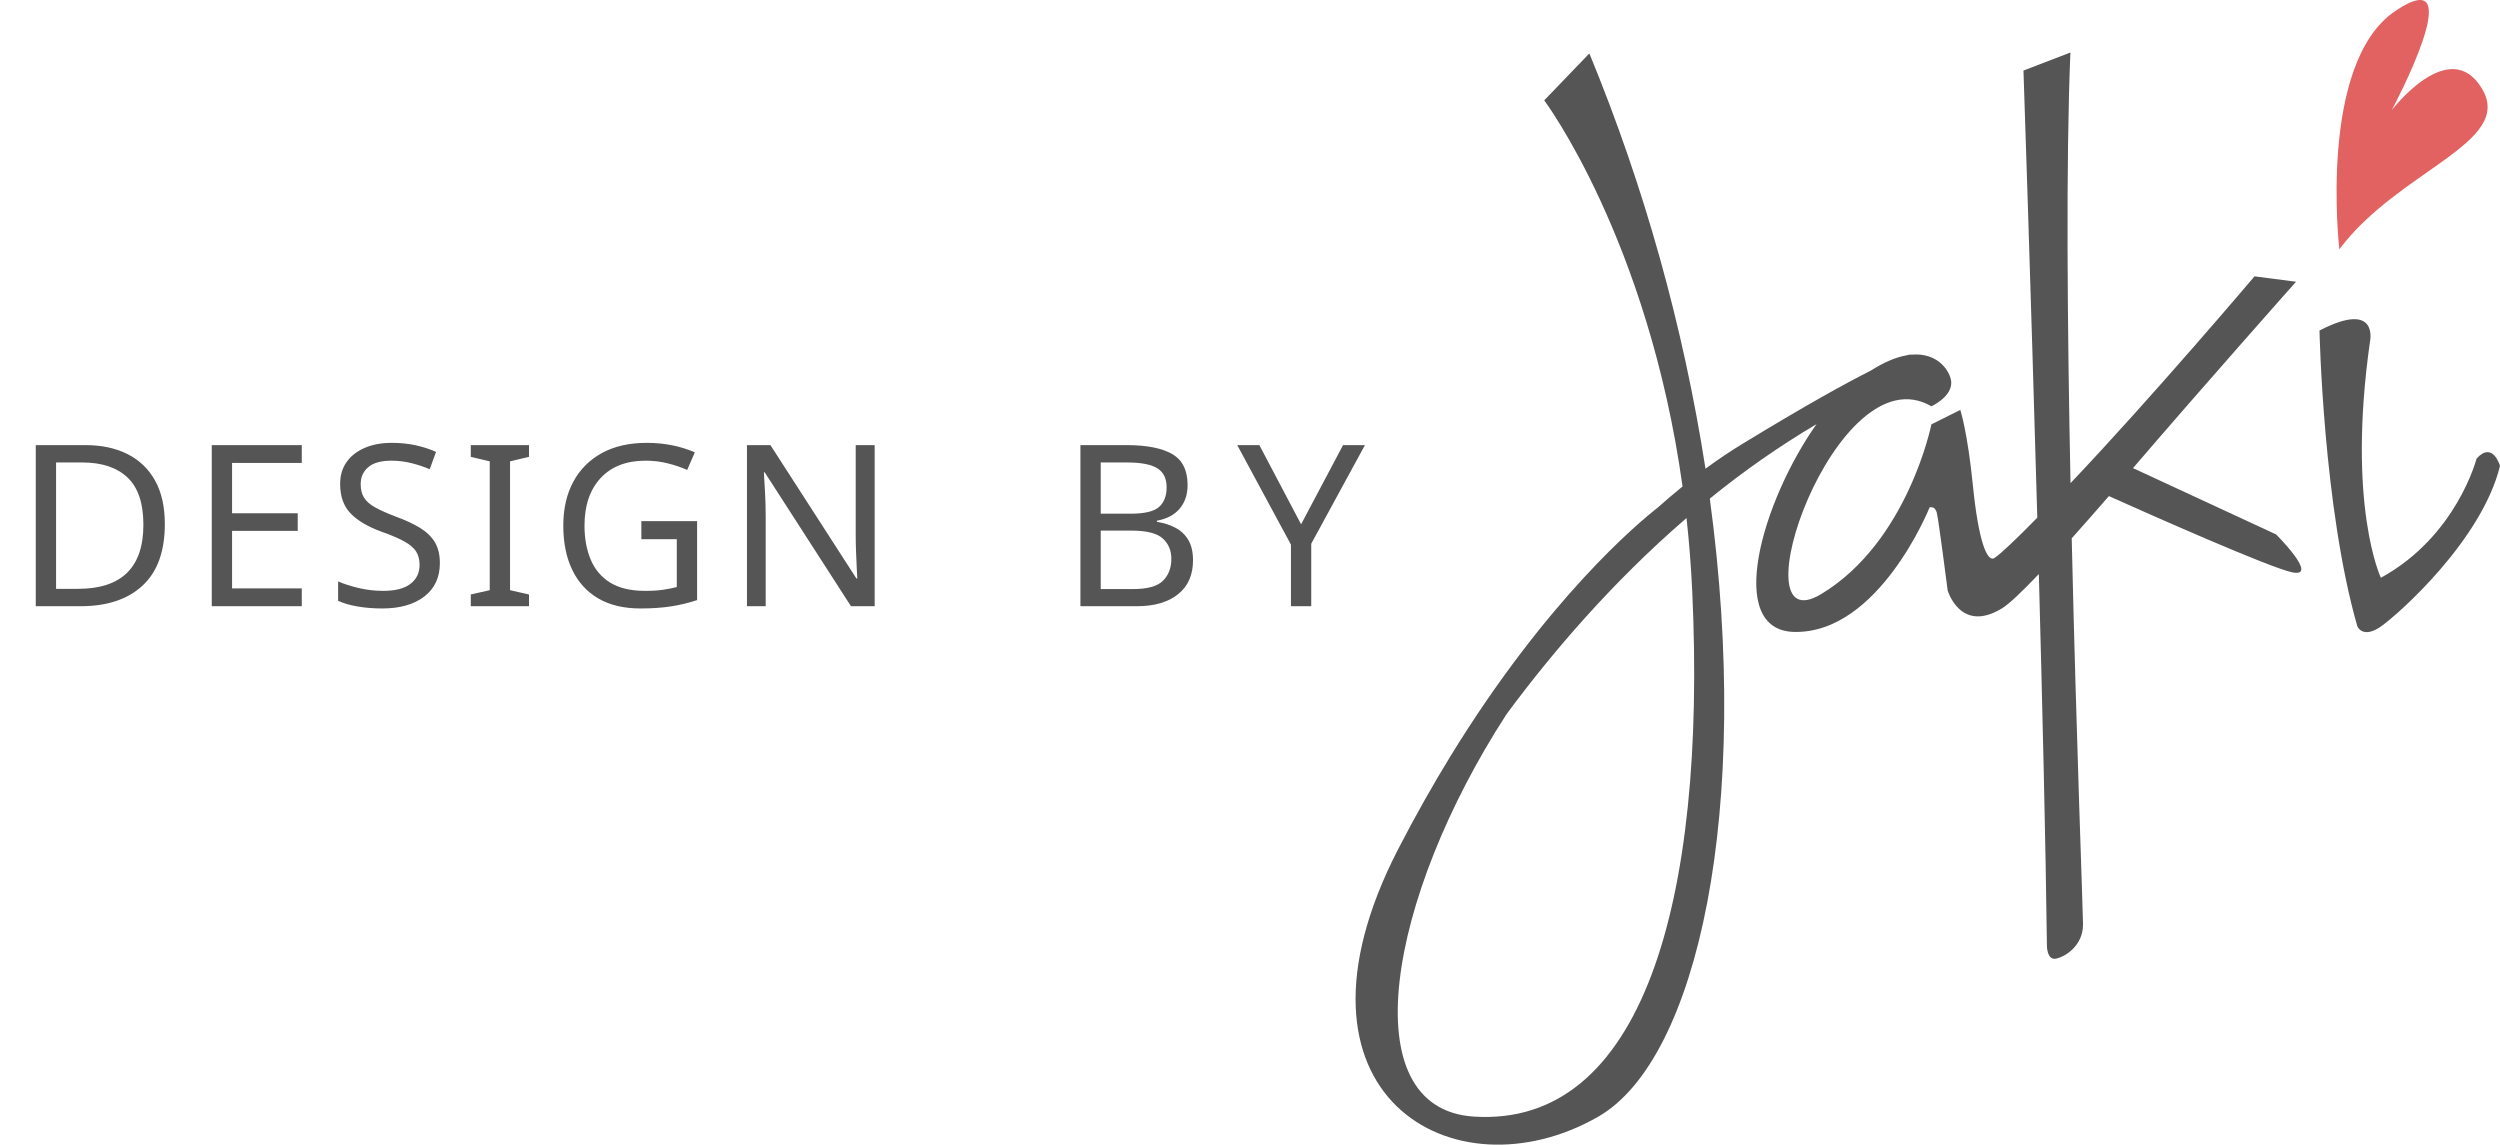
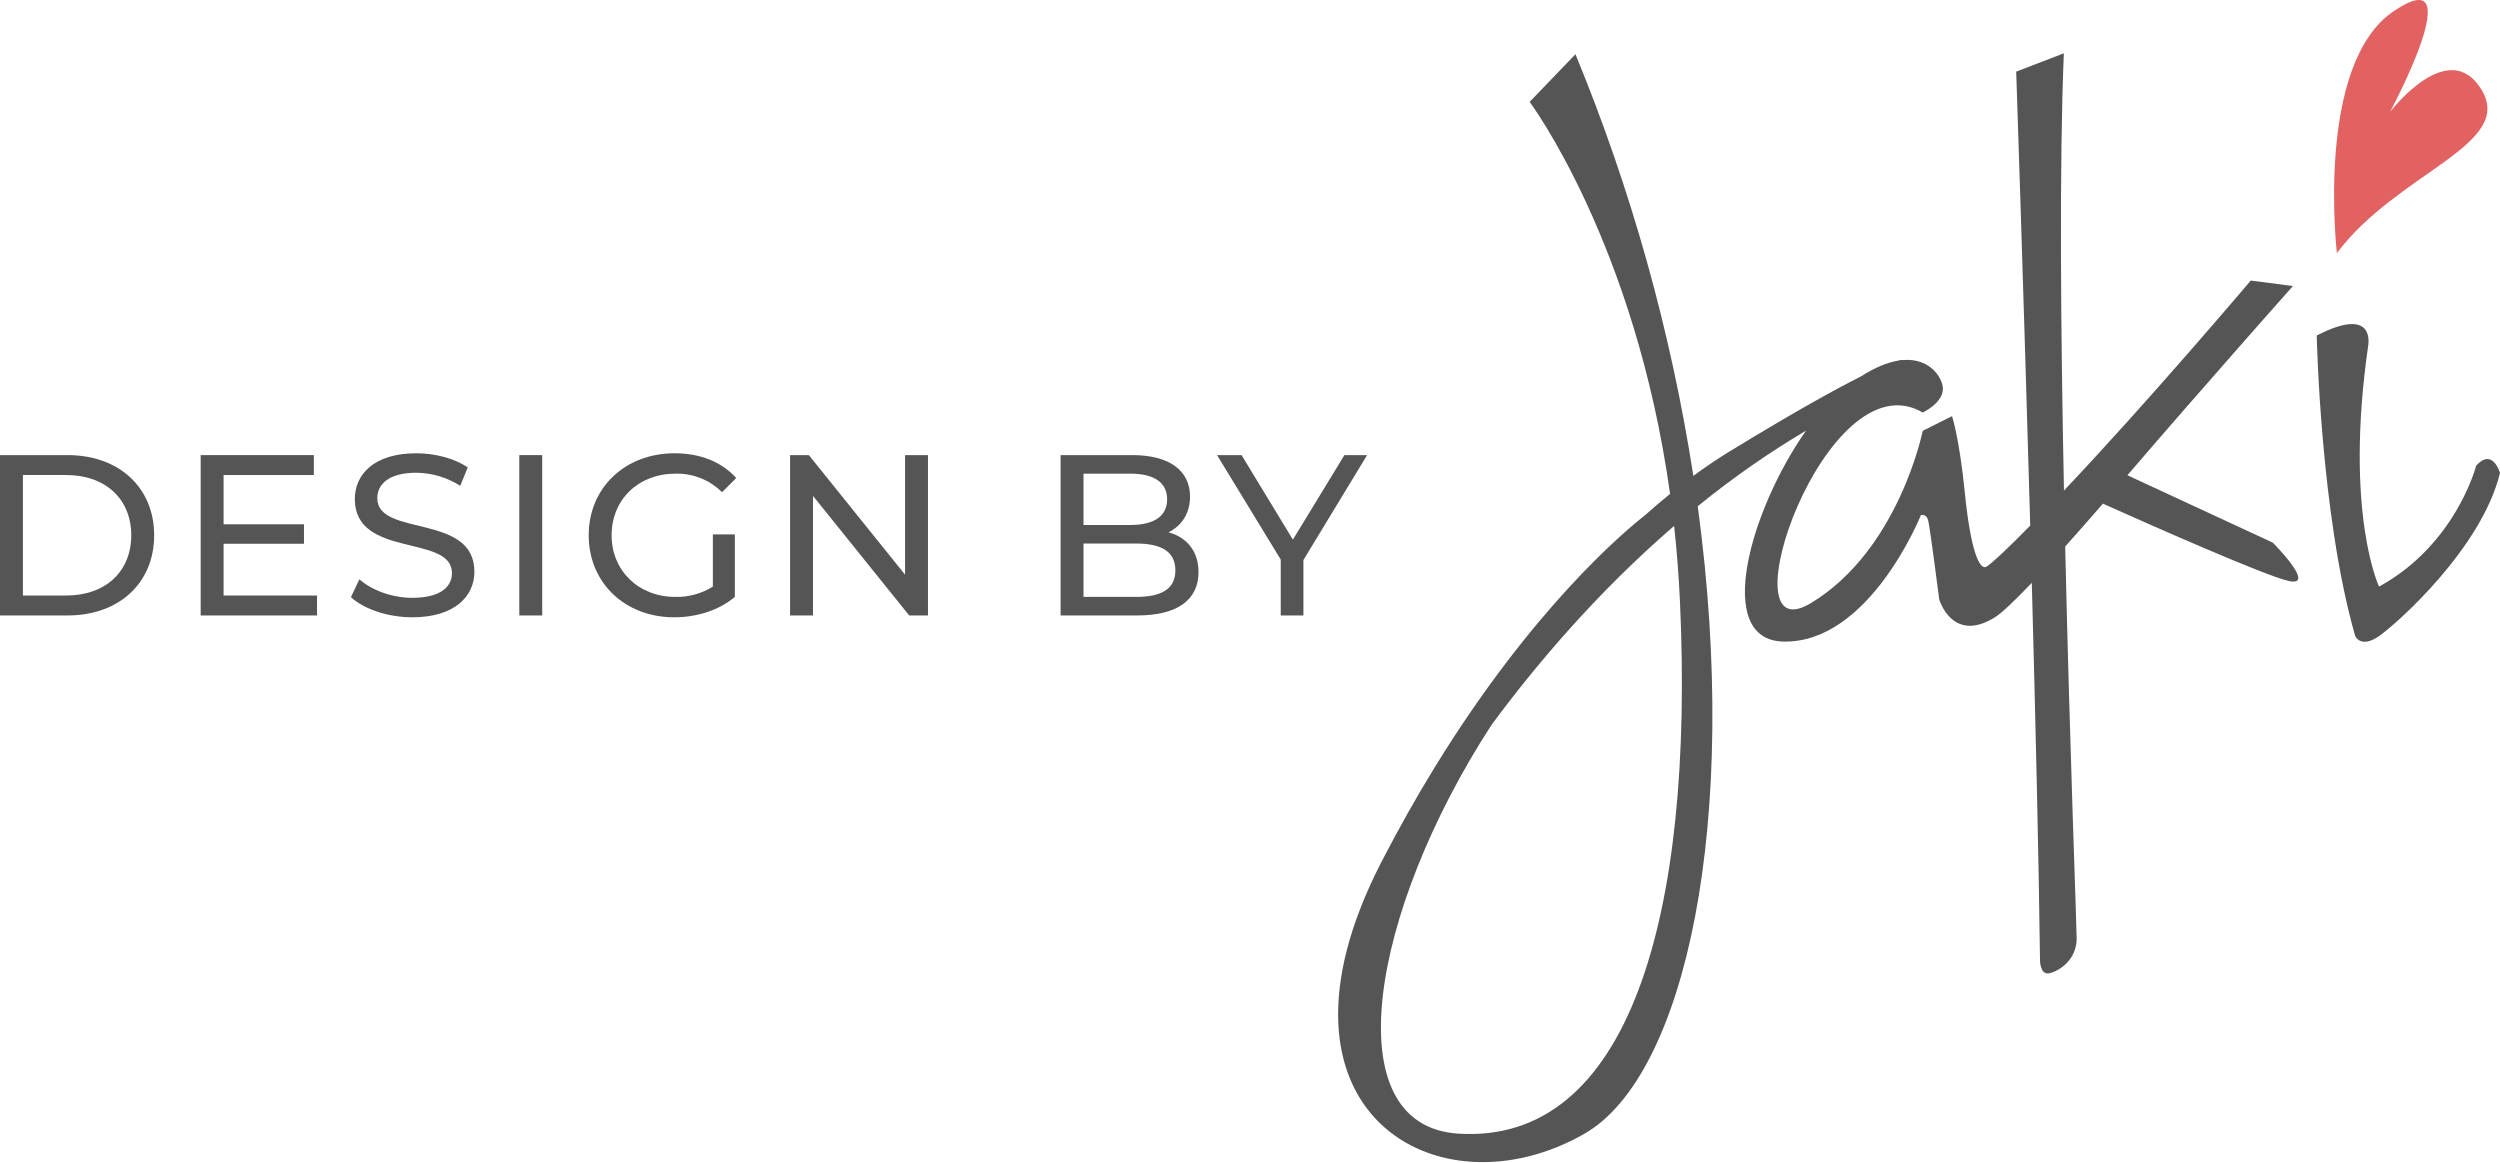
- <svg xmlns="http://www.w3.org/2000/svg" viewBox="0 0 1385 634.14">
+ <svg xmlns="http://www.w3.org/2000/svg" viewBox="0 0 1364.18 634.14">
  <defs>
-     <style>.a,.c{fill:#555;}.b{fill:#e26161;}.c{font-size:125px;font-family:Montserrat-Medium, Montserrat;font-weight:500;letter-spacing:0.05em;}.d{letter-spacing:0.04em;}</style>
+     <style>.a{fill:#555;}.b{fill:#e26161;}</style>
  </defs>
-   <path class="a" d="M1703,494s-11,43-53,66c0,0-19-40-6-131,0,0,5-23-28-6,0,0,2,98,21,164,0,0,3,7,13,0s56-48,66-89C1716,498,1712,484,1703,494Z" transform="translate(-331 -239.91)" />
-   <path class="b" d="M1706,289c-18-30-50,12-50,12s45-84,2-55-31,132-31,132C1660,334,1724,319,1706,289Z" transform="translate(-331 -239.91)" />
-   <path class="a" d="M1592,536l-79.32-36.76C1554.31,450.76,1603,396,1603,396l-23-3s-56.43,66.64-101.93,114.57c-1.78-87.3-2.56-178.73-.07-238.57l-26,10s4,118.35,7.66,247.69c-11.34,11.57-20,19.84-23.66,22.31-4.24,2.83-9-10-12-40s-7-42-7-42l-16,8s-13,65-61,94,8-135,61-104c0,0,11-5,11-13,0-5.27-6.51-17-22.08-15.61,0,0-.48-.23-2.72.37-5.57,1-12.16,3.6-19.89,8.54-13.81,6.93-36,19.16-71.31,40.7-6.81,4.15-13.54,8.7-20.16,13.58A1011.68,1011.68,0,0,0,1211.5,269.5l-25,26s57.56,77,76.63,213.92q-7,5.67-13.77,11.72c-10.82,8.46-61.19,50.44-114.68,137.5l-.09.15h0c-9.67,15.75-19.44,33-29.09,51.71-70,136,31,194,111,148,55.13-31.7,85.09-170.26,61.73-342.35a485.7,485.7,0,0,1,59.12-41.27c-30.22,42.77-50.92,114.3-12.35,115.12,47,1,75-69,75-69s3-1,4,3,6,43,6,43,7,24,30,10c4-2.41,11.22-9.31,20.52-19.06,2,74.59,3.79,150,4.48,206.06,0,0,0,8,5,7s15-7,15-19c0-6.43-3.73-103.22-6.27-213.86,6.51-7.26,13.45-15.17,20.59-23.4,23.48,10.53,89.4,39.8,101.68,42.26C1616,560,1592,536,1592,536ZM1147.5,858.5c-67.91-4.38-47.84-121.27,18.17-223,24.22-32.78,57.73-72.44,99.66-108.6q2.16,19.54,3.17,40.56C1276.5,740.5,1240.5,864.5,1147.5,858.5Z" transform="translate(-331 -239.91)" />
-   <text class="c" transform="translate(7.69 335.84)">DESIGN <tspan class="d" x="578.74" y="0">B</tspan>
-     <tspan x="677.74" y="0">Y</tspan>
-   </text>
+   <path class="a" d="M1703,494s-11,43-53,66c0,0-19-40-6-131,0,0,5-23-28-6,0,0,2,98,21,164,0,0,3,7,13,0s56-48,66-89C1716,498,1712,484,1703,494Z" transform="translate(-351.82 -239.91)" />
+   <path class="b" d="M1706,289c-18-30-50,12-50,12s45-84,2-55-31,132-31,132C1660,334,1724,319,1706,289Z" transform="translate(-351.82 -239.91)" />
+   <path class="a" d="M1592,536l-79.32-36.76C1554.31,450.76,1603,396,1603,396l-23-3s-56.43,66.64-101.93,114.57c-1.78-87.3-2.56-178.73-.07-238.57l-26,10s4,118.35,7.66,247.69c-11.34,11.57-20,19.84-23.66,22.31-4.24,2.83-9-10-12-40s-7-42-7-42l-16,8s-13,65-61,94,8-135,61-104c0,0,11-5,11-13,0-5.27-6.51-17-22.08-15.61,0,0-.48-.23-2.72.37-5.57,1-12.16,3.6-19.89,8.54-13.81,6.93-36,19.16-71.31,40.7-6.81,4.15-13.54,8.7-20.16,13.58A1011.68,1011.68,0,0,0,1211.5,269.5l-25,26s57.56,77,76.63,213.92q-7,5.67-13.77,11.72c-10.82,8.46-61.19,50.44-114.68,137.5l-.09.15h0c-9.67,15.75-19.44,33-29.09,51.71-70,136,31,194,111,148,55.13-31.7,85.09-170.26,61.73-342.35a485.7,485.7,0,0,1,59.12-41.27c-30.22,42.77-50.92,114.3-12.35,115.12,47,1,75-69,75-69s3-1,4,3,6,43,6,43,7,24,30,10c4-2.41,11.22-9.31,20.52-19.06,2,74.59,3.79,150,4.48,206.06,0,0,0,8,5,7s15-7,15-19c0-6.43-3.73-103.22-6.27-213.86,6.51-7.26,13.45-15.17,20.59-23.4,23.48,10.53,89.4,39.8,101.68,42.26C1616,560,1592,536,1592,536ZM1147.5,858.5c-67.91-4.38-47.84-121.27,18.17-223,24.22-32.78,57.73-72.44,99.66-108.6q2.16,19.54,3.17,40.56C1276.5,740.5,1240.5,864.5,1147.5,858.5Z" transform="translate(-351.82 -239.91)" />
+   <path class="a" d="M351.82,488.25h36.87c28.13,0,47.25,17.75,47.25,43.75s-19.12,43.75-47.25,43.75H351.82Zm36.12,76.62c21.63,0,35.5-13.25,35.5-32.87s-13.87-32.88-35.5-32.88H364.32v65.75Z" transform="translate(-351.82 -239.91)" />
+   <path class="a" d="M524.82,564.87v10.88h-63.5v-87.5h61.75v10.87H473.82V526h43.87v10.62H473.82v28.25Z" transform="translate(-351.82 -239.91)" />
+   <path class="a" d="M543.32,565.75l4.62-9.75c6.5,5.87,17.63,10.12,28.88,10.12,15.12,0,21.62-5.87,21.62-13.5,0-21.37-53-7.87-53-40.37,0-13.5,10.5-25,33.5-25,10.25,0,20.88,2.75,28.13,7.75l-4.13,10a45.14,45.14,0,0,0-24-7.13c-14.87,0-21.25,6.25-21.25,13.88,0,21.37,53,8,53,40.12,0,13.38-10.75,24.88-33.87,24.88C563.44,576.75,550.32,572.25,543.32,565.75Z" transform="translate(-351.82 -239.91)" />
+   <path class="a" d="M635.19,488.25h12.5v87.5h-12.5Z" transform="translate(-351.82 -239.91)" />
+   <path class="a" d="M740.81,531.5h12v34.12c-8.75,7.38-20.87,11.13-33.12,11.13-26.88,0-46.63-18.88-46.63-44.75s19.75-44.75,46.88-44.75c13.87,0,25.62,4.62,33.62,13.5l-7.75,7.75a34.69,34.69,0,0,0-25.37-10.13c-20.25,0-34.88,14.13-34.88,33.63,0,19.25,14.63,33.62,34.75,33.62a37,37,0,0,0,20.5-5.62Z" transform="translate(-351.82 -239.91)" />
+   <path class="a" d="M858.19,488.25v87.5H847.94l-52.5-65.25v65.25h-12.5v-87.5h10.25l52.5,65.25V488.25Z" transform="translate(-351.82 -239.91)" />
+   <path class="a" d="M1005.81,552.12c0,15-11.37,23.63-33.5,23.63H930.56v-87.5h39.25c20.13,0,31.38,8.5,31.38,22.62,0,9.5-4.88,16.13-11.75,19.5C999.31,533.12,1005.81,540.5,1005.81,552.12Zm-62.75-53.75v28h25.63c12.75,0,20-4.75,20-14s-7.25-14-20-14Zm50.13,52.75c0-10.12-7.5-14.62-21.38-14.62H943.06v29.12h28.75C985.69,565.62,993.19,561.25,993.19,551.12Z" transform="translate(-351.82 -239.91)" />
+   <path class="a" d="M1063.06,545.5v30.25h-12.38v-30.5l-34.75-57h13.38l28,46.12,28.12-46.12h12.38Z" transform="translate(-351.82 -239.91)" />
</svg>
